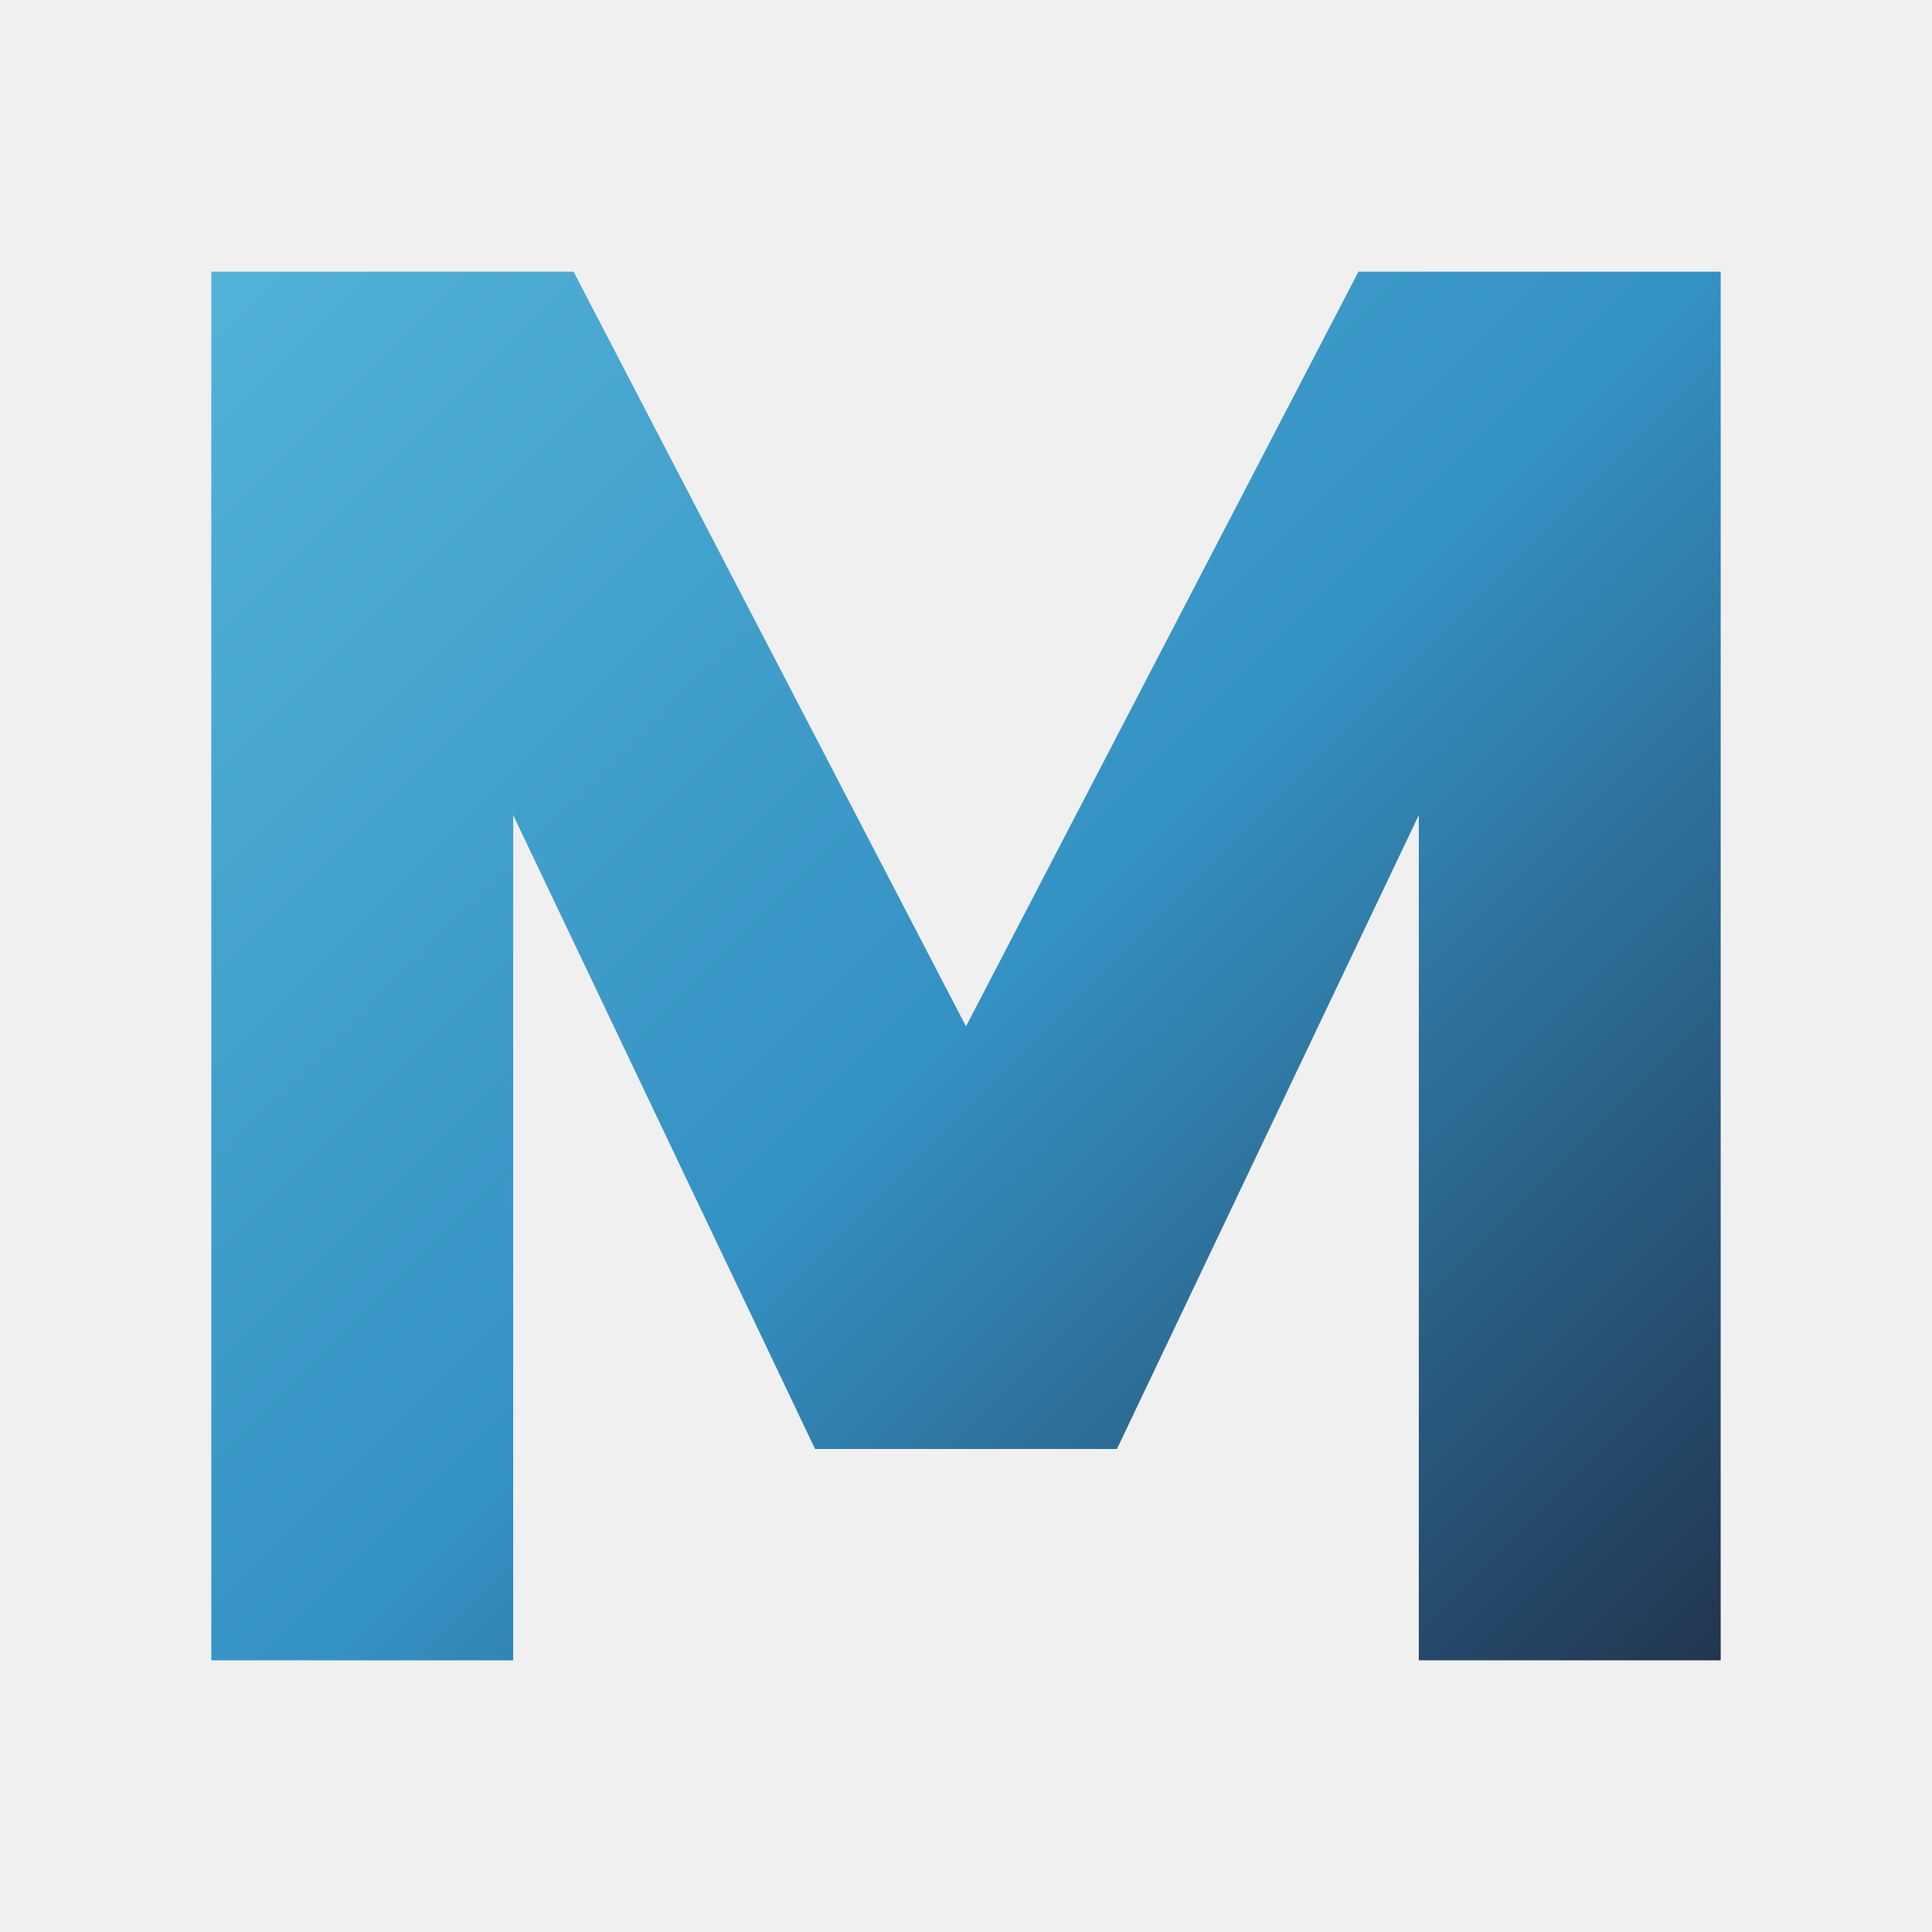
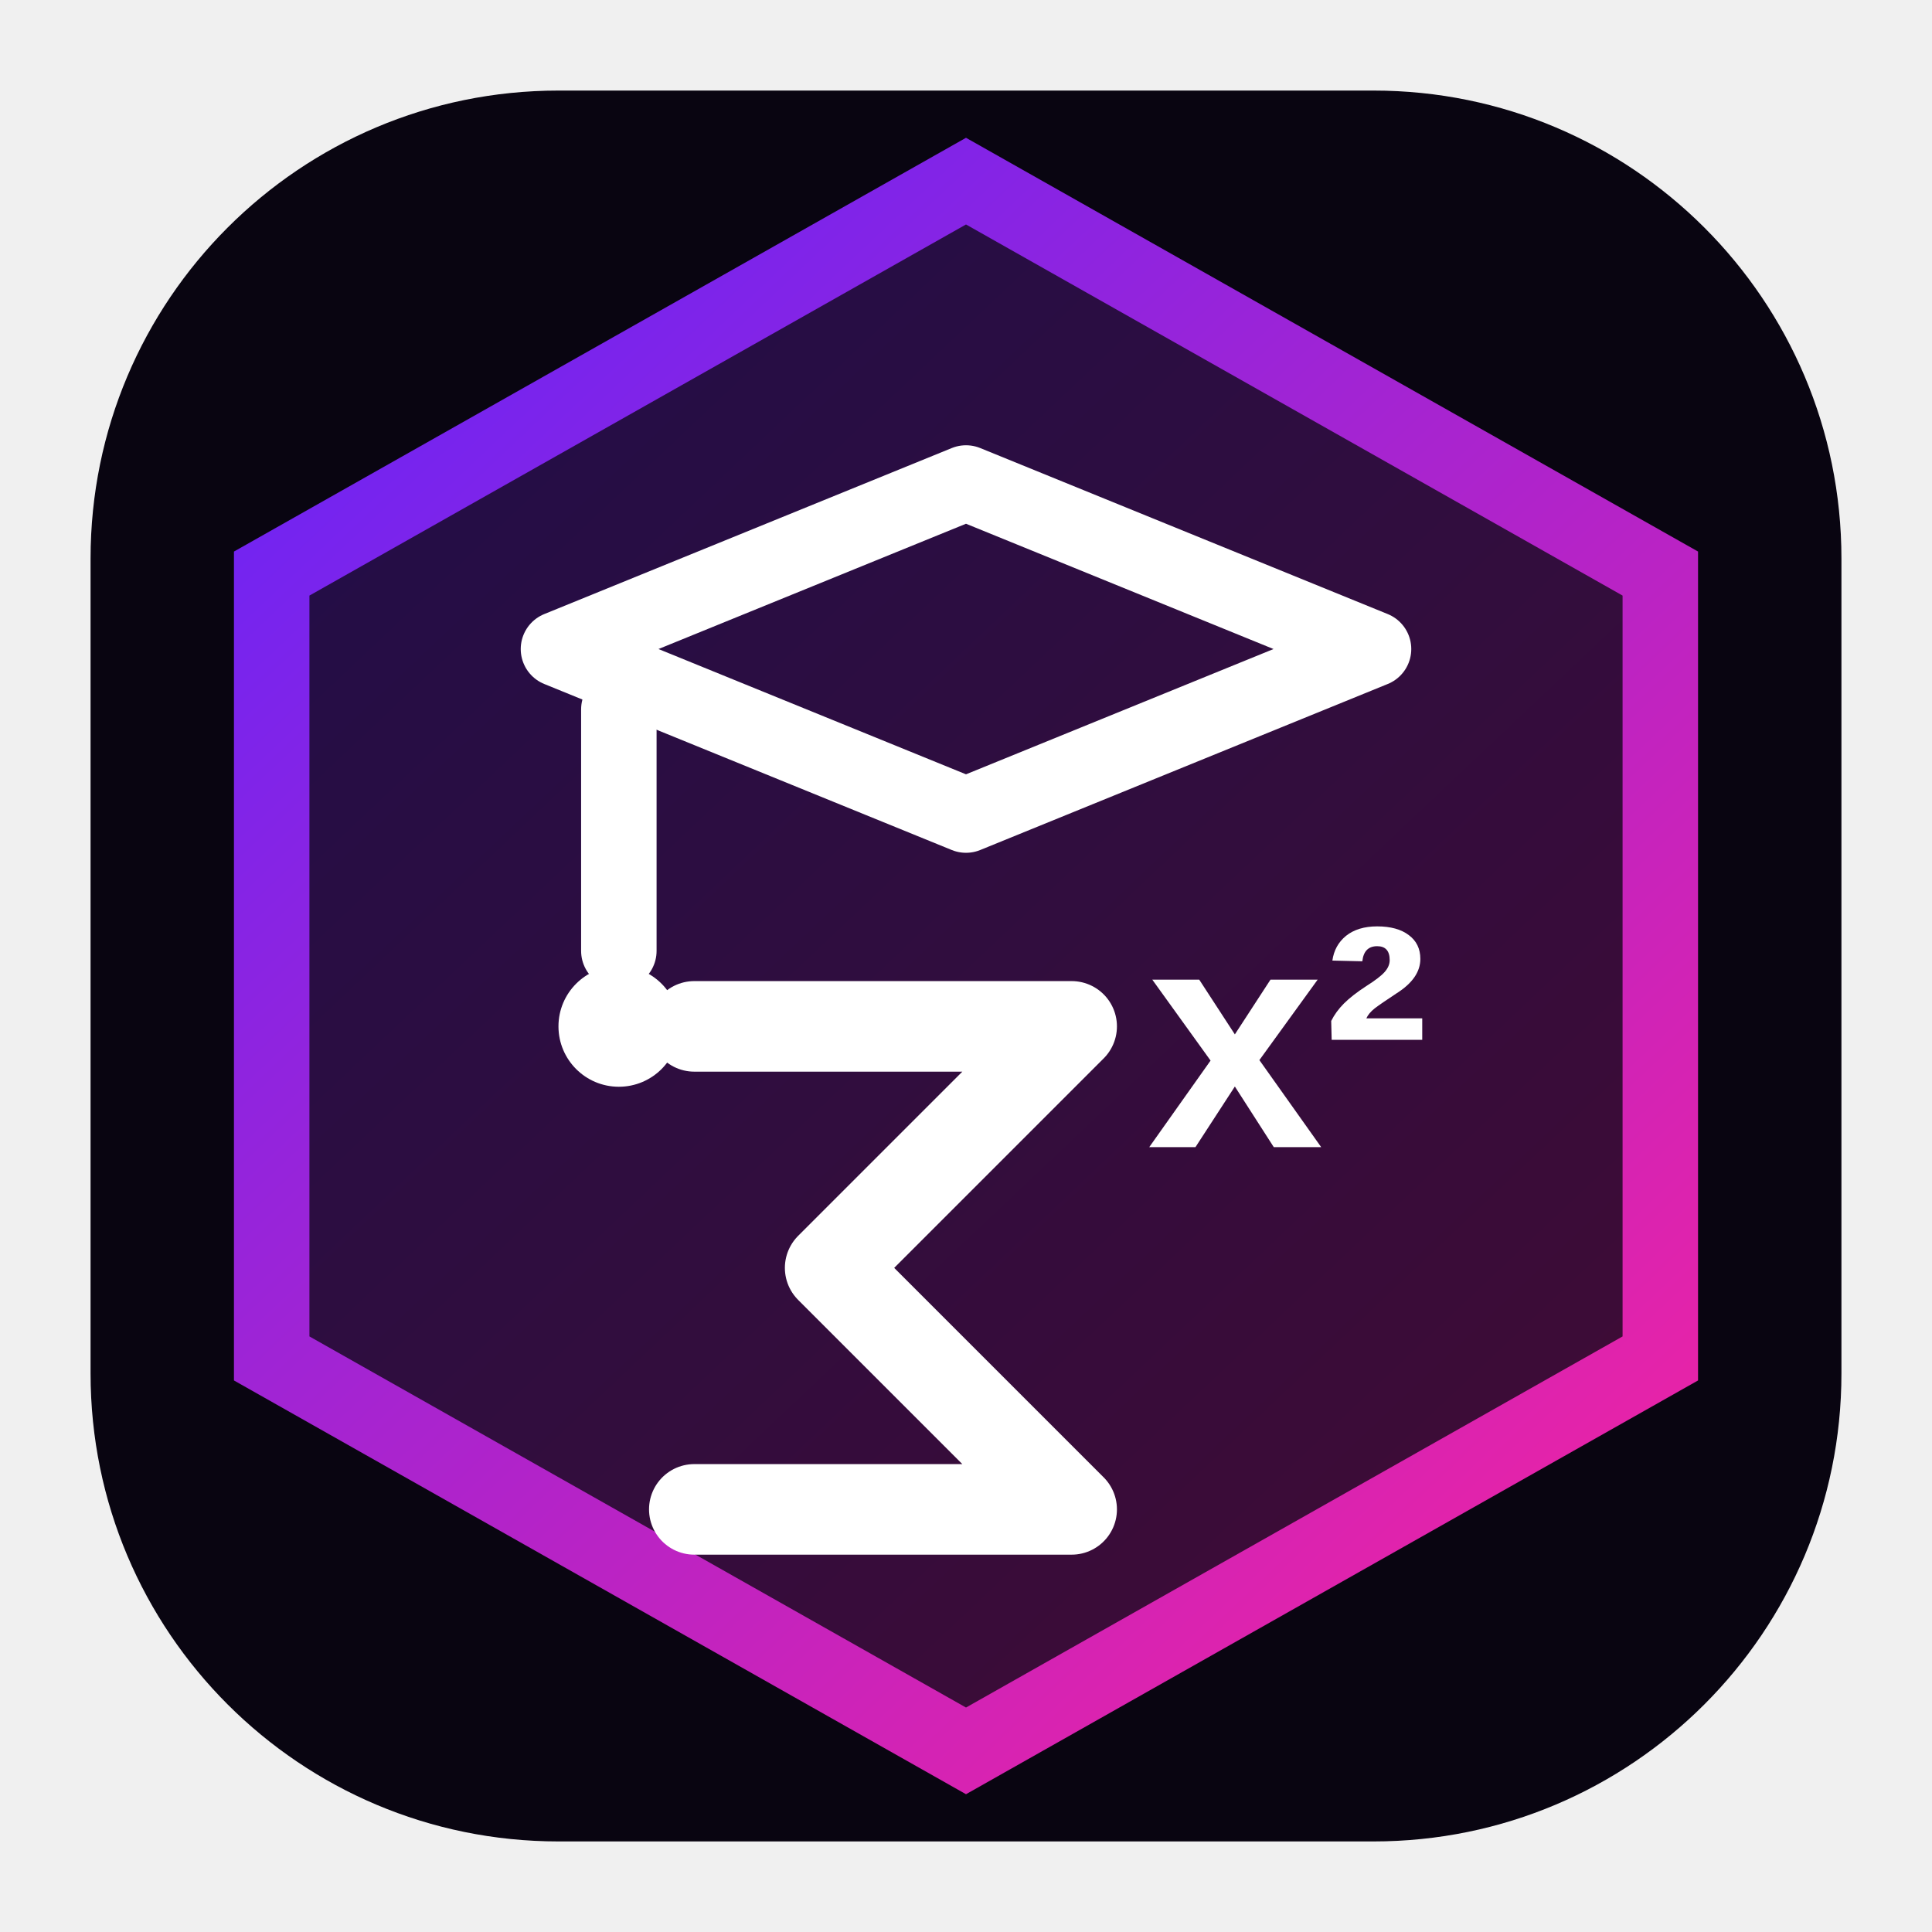
- <svg xmlns="http://www.w3.org/2000/svg" viewBox="0 0 64 64" role="img" aria-labelledby="title">
+ <svg xmlns="http://www.w3.org/2000/svg" viewBox="0 0 128 128">
  <defs>
-     <linearGradient id="mathworldGradient" x1="8" y1="8" x2="56" y2="56" gradientUnits="userSpaceOnUse">
-       <stop offset="0" stop-color="#53B2D8" />
-       <stop offset="0.52" stop-color="#3491C3" />
-       <stop offset="1" stop-color="#213550" />
+     <linearGradient id="g" x1="12" y1="10" x2="116" y2="120" gradientUnits="userSpaceOnUse">
+       <stop stop-color="#5c24ff" />
+       <stop offset="1" stop-color="#ff2399" />
    </linearGradient>
  </defs>
-   <path d="M7 55V9h12l13 25L45 9h12v46H47V27L37 48H27L17 27v28H7Z" fill="url(#mathworldGradient)" />
+   <rect x="6" y="6" width="116" height="116" rx="31" fill="#090511" />
+   <path d="M64 12 110 38v52l-46 26L18 90V38L64 12Z" fill="url(#g)" fill-opacity=".24" stroke="url(#g)" stroke-width="5" />
+   <path d="M37 43 64 32l27 11-27 11-27-11Z" fill="none" stroke="#fff" stroke-width="5" stroke-linejoin="round" />
+   <path d="M41 47v16" stroke="#fff" stroke-width="5" stroke-linecap="round" />
+   <circle cx="41" cy="68" r="4" fill="#fff" />
+   <path d="M46 68h25L55 84l16 16H46" fill="none" stroke="#fff" stroke-width="6" stroke-linecap="round" stroke-linejoin="round" />
+   <text x="76" y="76" fill="#fff" font-size="21" font-weight="800" font-family="Arial,sans-serif">x²</text>
</svg>
